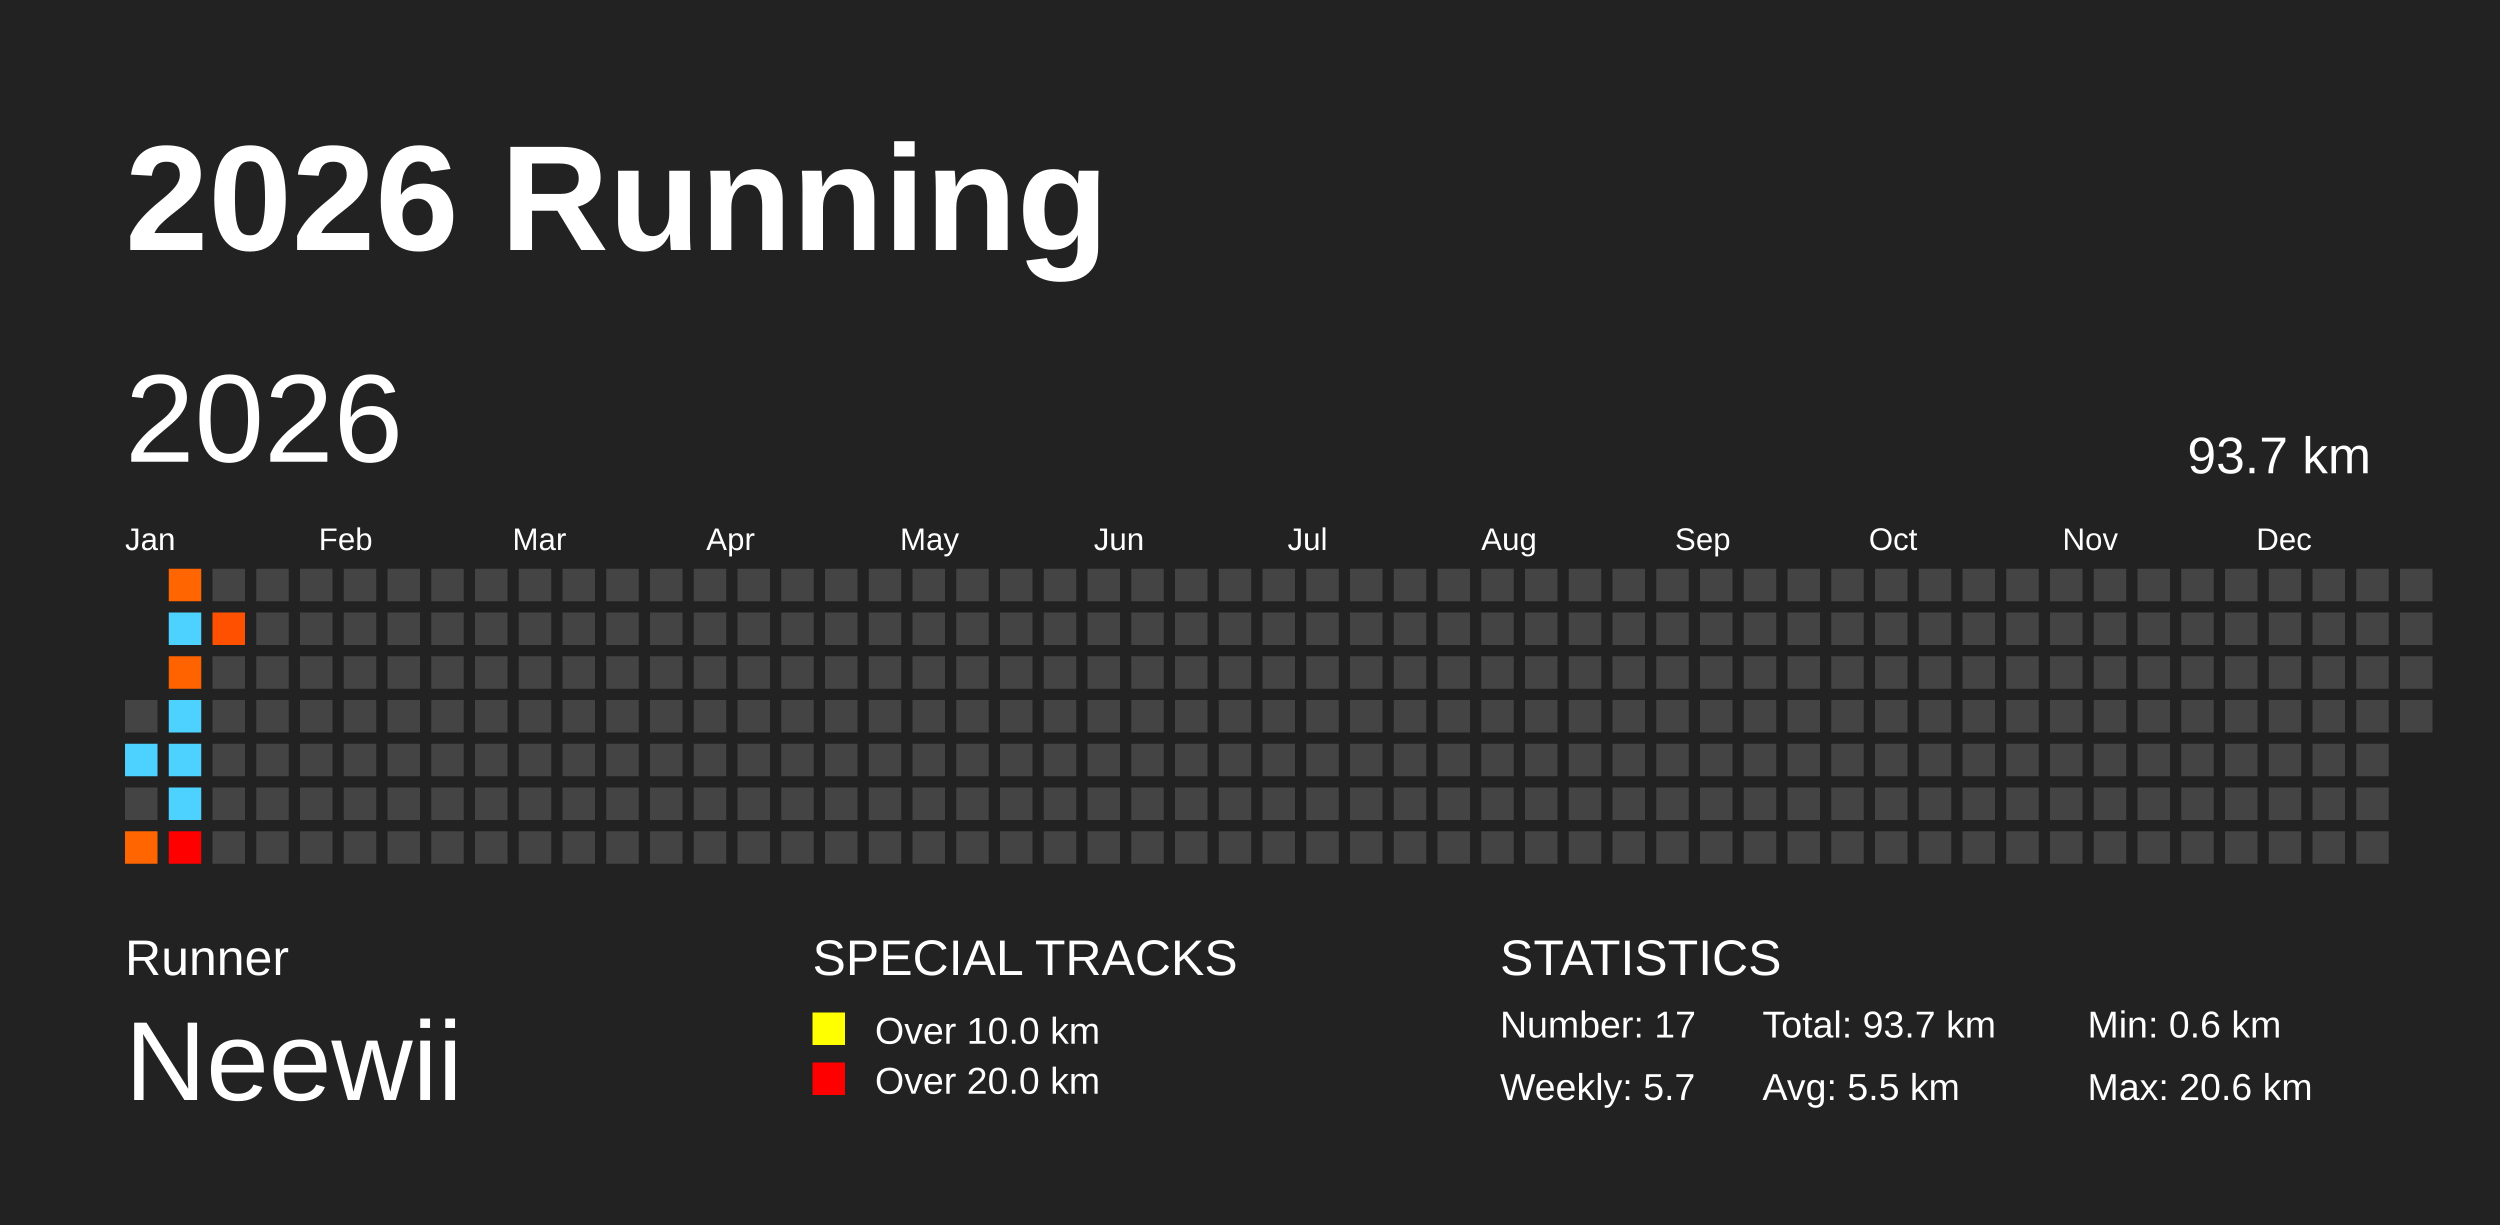
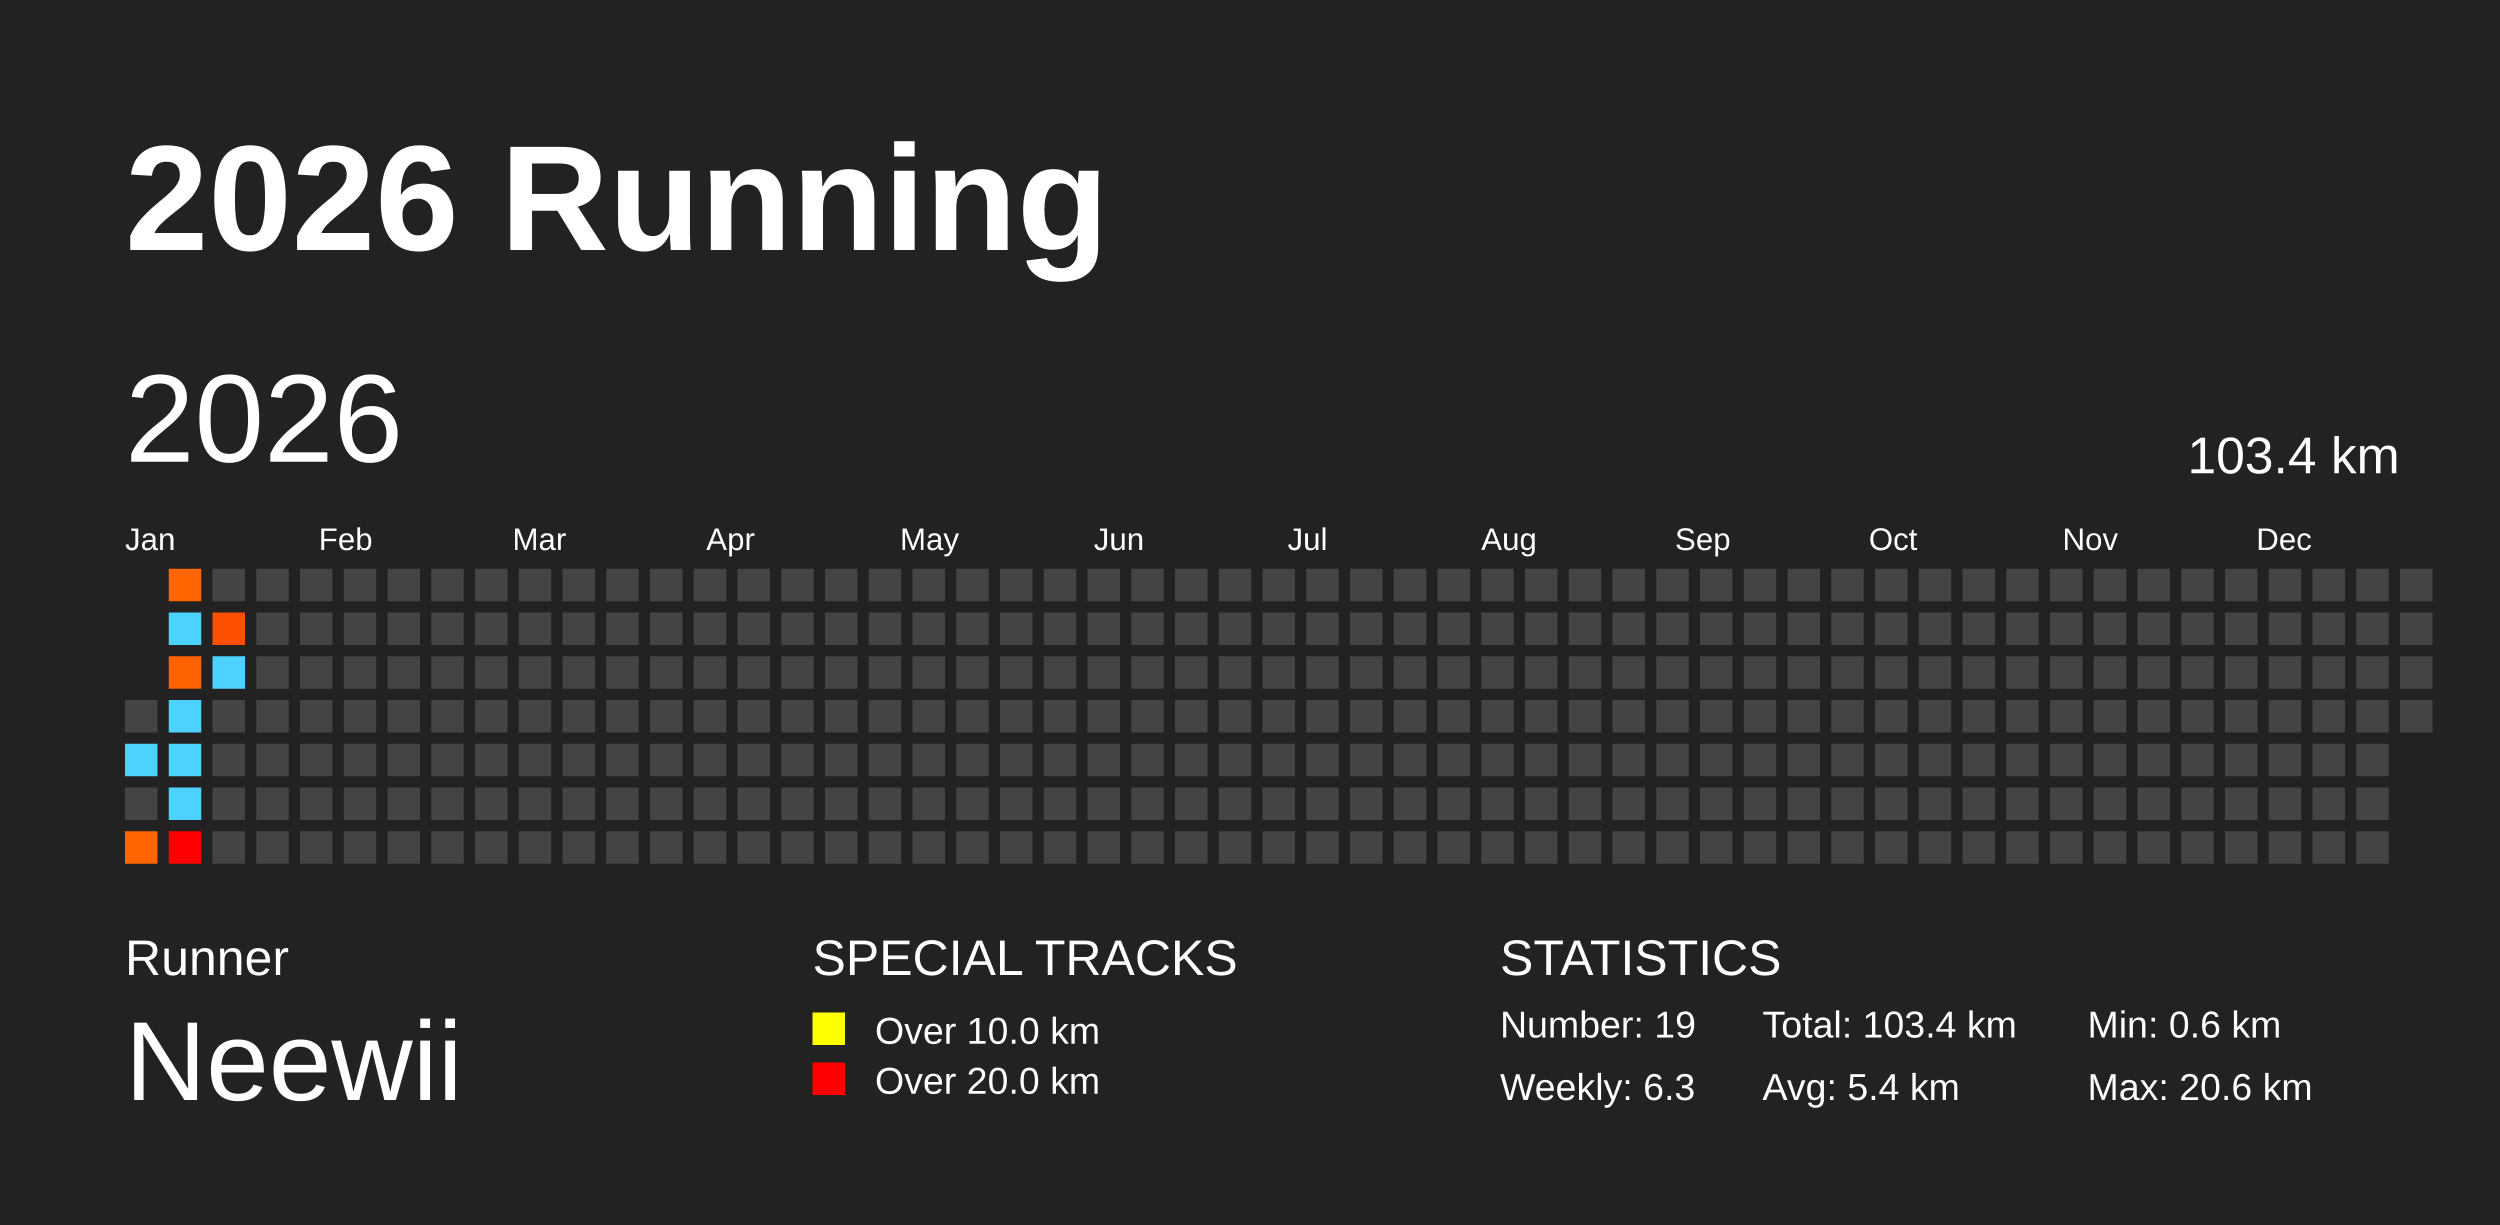
<svg xmlns="http://www.w3.org/2000/svg" baseProfile="full" height="98mm" version="1.1" viewBox="0,0,200,98" width="200mm">
  <defs />
  <rect fill="#222222" height="98" width="200" x="0" y="0" />
  <text fill="#FFFFFF" style="font-size:12px; font-family:Arial; font-weight:bold;" x="10" y="20">2026 Running</text>
  <text fill="#FFFFFF" style="font-size:4px; font-family:Arial" x="10" y="78">Runner</text>
  <text fill="#FFFFFF" style="font-size:9px; font-family:Arial" x="10" y="88">Neewii</text>
  <text fill="#FFFFFF" style="font-size:4px; font-family:Arial" x="65" y="78">SPECIAL TRACKS</text>
  <rect fill="yellow" height="2.6" width="2.6" x="65" y="81" />
  <text fill="#FFFFFF" style="font-size:3px; font-family:Arial" x="70" y="83.5">Over 10.0 km</text>
  <rect fill="red" height="2.6" width="2.6" x="65" y="85" />
  <text fill="#FFFFFF" style="font-size:3px; font-family:Arial" x="70" y="87.5">Over 20.0 km</text>
  <text fill="#FFFFFF" style="font-size:4px; font-family:Arial" x="120" y="78">STATISTICS</text>
-   <text fill="#FFFFFF" style="font-size:3px; font-family:Arial" x="120" y="83">Number: 17</text>
-   <text fill="#FFFFFF" style="font-size:3px; font-family:Arial" x="120" y="88">Weekly: 5.7</text>
-   <text fill="#FFFFFF" style="font-size:3px; font-family:Arial" x="141" y="83">Total: 93.7 km</text>
-   <text fill="#FFFFFF" style="font-size:3px; font-family:Arial" x="141" y="88">Avg: 5.5 km</text>
+   <text fill="#FFFFFF" style="font-size:3px; font-family:Arial" x="120" y="83">Number: 19</text>
+   <text fill="#FFFFFF" style="font-size:3px; font-family:Arial" x="120" y="88">Weekly: 6.3</text>
+   <text fill="#FFFFFF" style="font-size:3px; font-family:Arial" x="141" y="83">Total: 103.4 km</text>
+   <text fill="#FFFFFF" style="font-size:3px; font-family:Arial" x="141" y="88">Avg: 5.4 km</text>
  <text fill="#FFFFFF" style="font-size:3px; font-family:Arial" x="167" y="83">Min: 0.6 km</text>
  <text fill="#FFFFFF" style="font-size:3px; font-family:Arial" x="167" y="88">Max: 20.6 km</text>
  <text dominant-baseline="hanging" fill="#FFFFFF" style="font-size:10.0px; font-family:Arial;" x="10" y="30">2026</text>
-   <text dominant-baseline="hanging" fill="#FFFFFF" style="font-size:4.125px; font-family:Arial;" x="175" y="35">93.7 km</text>
+   <text dominant-baseline="hanging" fill="#FFFFFF" style="font-size:4.125px; font-family:Arial;" x="175" y="35">103.4 km</text>
  <text fill="#FFFFFF" style="font-size:2.5px; font-family:Arial" x="10.0" y="44">Jan</text>
  <text fill="#FFFFFF" style="font-size:2.5px; font-family:Arial" x="25.5" y="44">Feb</text>
  <text fill="#FFFFFF" style="font-size:2.5px; font-family:Arial" x="41.0" y="44">Mar</text>
  <text fill="#FFFFFF" style="font-size:2.5px; font-family:Arial" x="56.5" y="44">Apr</text>
  <text fill="#FFFFFF" style="font-size:2.5px; font-family:Arial" x="72.0" y="44">May</text>
  <text fill="#FFFFFF" style="font-size:2.5px; font-family:Arial" x="87.5" y="44">Jun</text>
  <text fill="#FFFFFF" style="font-size:2.5px; font-family:Arial" x="103.0" y="44">Jul</text>
  <text fill="#FFFFFF" style="font-size:2.5px; font-family:Arial" x="118.5" y="44">Aug</text>
  <text fill="#FFFFFF" style="font-size:2.5px; font-family:Arial" x="134.0" y="44">Sep</text>
  <text fill="#FFFFFF" style="font-size:2.5px; font-family:Arial" x="149.5" y="44">Oct</text>
  <text fill="#FFFFFF" style="font-size:2.5px; font-family:Arial" x="165.0" y="44">Nov</text>
  <text fill="#FFFFFF" style="font-size:2.5px; font-family:Arial" x="180.5" y="44">Dec</text>
  <rect fill="#444444" height="2.6" width="2.6" x="10.0" y="56.0" />
  <rect fill="#4dd2ff" height="2.6" width="2.6" x="10.0" y="59.5" />
  <rect fill="#444444" height="2.6" width="2.6" x="10.0" y="63.0" />
  <rect fill="#ff6500" height="2.6" width="2.6" x="10.0" y="66.5" />
  <rect fill="#ff6500" height="2.6" width="2.6" x="13.5" y="45.5" />
  <rect fill="#4dd2ff" height="2.6" width="2.6" x="13.5" y="49.0" />
  <rect fill="#ff6300" height="2.6" width="2.6" x="13.5" y="52.5" />
  <rect fill="#4dd2ff" height="2.6" width="2.6" x="13.5" y="56.0" />
  <rect fill="#4dd2ff" height="2.6" width="2.6" x="13.5" y="59.5" />
  <rect fill="#4dd2ff" height="2.6" width="2.6" x="13.5" y="63.0" />
  <rect fill="red" height="2.6" width="2.6" x="13.5" y="66.5" />
  <rect fill="#444444" height="2.6" width="2.6" x="17.0" y="45.5" />
  <rect fill="#ff5000" height="2.6" width="2.6" x="17.0" y="49.0" />
-   <rect fill="#444444" height="2.6" width="2.6" x="17.0" y="52.5" />
+   <rect fill="#4dd2ff" height="2.6" width="2.6" x="17.0" y="52.5" />
  <rect fill="#444444" height="2.6" width="2.6" x="17.0" y="56.0" />
  <rect fill="#444444" height="2.6" width="2.6" x="17.0" y="59.5" />
  <rect fill="#444444" height="2.6" width="2.6" x="17.0" y="63.0" />
  <rect fill="#444444" height="2.6" width="2.6" x="17.0" y="66.5" />
  <rect fill="#444444" height="2.6" width="2.6" x="20.5" y="45.5" />
  <rect fill="#444444" height="2.6" width="2.6" x="20.5" y="49.0" />
  <rect fill="#444444" height="2.6" width="2.6" x="20.5" y="52.5" />
  <rect fill="#444444" height="2.6" width="2.6" x="20.5" y="56.0" />
  <rect fill="#444444" height="2.6" width="2.6" x="20.5" y="59.5" />
  <rect fill="#444444" height="2.6" width="2.6" x="20.5" y="63.0" />
  <rect fill="#444444" height="2.6" width="2.6" x="20.5" y="66.5" />
  <rect fill="#444444" height="2.6" width="2.6" x="24.0" y="45.5" />
  <rect fill="#444444" height="2.6" width="2.6" x="24.0" y="49.0" />
  <rect fill="#444444" height="2.6" width="2.6" x="24.0" y="52.5" />
  <rect fill="#444444" height="2.6" width="2.6" x="24.0" y="56.0" />
  <rect fill="#444444" height="2.6" width="2.6" x="24.0" y="59.5" />
  <rect fill="#444444" height="2.6" width="2.6" x="24.0" y="63.0" />
  <rect fill="#444444" height="2.6" width="2.6" x="24.0" y="66.5" />
  <rect fill="#444444" height="2.6" width="2.6" x="27.5" y="45.5" />
  <rect fill="#444444" height="2.6" width="2.6" x="27.5" y="49.0" />
  <rect fill="#444444" height="2.6" width="2.6" x="27.5" y="52.5" />
  <rect fill="#444444" height="2.6" width="2.6" x="27.5" y="56.0" />
  <rect fill="#444444" height="2.6" width="2.6" x="27.5" y="59.5" />
  <rect fill="#444444" height="2.6" width="2.6" x="27.5" y="63.0" />
  <rect fill="#444444" height="2.6" width="2.6" x="27.5" y="66.5" />
  <rect fill="#444444" height="2.6" width="2.6" x="31.0" y="45.5" />
  <rect fill="#444444" height="2.6" width="2.6" x="31.0" y="49.0" />
  <rect fill="#444444" height="2.6" width="2.6" x="31.0" y="52.5" />
  <rect fill="#444444" height="2.6" width="2.6" x="31.0" y="56.0" />
  <rect fill="#444444" height="2.6" width="2.6" x="31.0" y="59.5" />
  <rect fill="#444444" height="2.6" width="2.6" x="31.0" y="63.0" />
  <rect fill="#444444" height="2.6" width="2.6" x="31.0" y="66.5" />
  <rect fill="#444444" height="2.6" width="2.6" x="34.5" y="45.5" />
  <rect fill="#444444" height="2.6" width="2.6" x="34.5" y="49.0" />
  <rect fill="#444444" height="2.6" width="2.6" x="34.5" y="52.5" />
  <rect fill="#444444" height="2.6" width="2.6" x="34.5" y="56.0" />
  <rect fill="#444444" height="2.6" width="2.6" x="34.5" y="59.5" />
  <rect fill="#444444" height="2.6" width="2.6" x="34.5" y="63.0" />
  <rect fill="#444444" height="2.6" width="2.6" x="34.5" y="66.5" />
  <rect fill="#444444" height="2.6" width="2.6" x="38.0" y="45.5" />
  <rect fill="#444444" height="2.6" width="2.6" x="38.0" y="49.0" />
  <rect fill="#444444" height="2.6" width="2.6" x="38.0" y="52.5" />
  <rect fill="#444444" height="2.6" width="2.6" x="38.0" y="56.0" />
  <rect fill="#444444" height="2.6" width="2.6" x="38.0" y="59.5" />
  <rect fill="#444444" height="2.6" width="2.6" x="38.0" y="63.0" />
  <rect fill="#444444" height="2.6" width="2.6" x="38.0" y="66.5" />
  <rect fill="#444444" height="2.6" width="2.6" x="41.5" y="45.5" />
  <rect fill="#444444" height="2.6" width="2.6" x="41.5" y="49.0" />
  <rect fill="#444444" height="2.6" width="2.6" x="41.5" y="52.5" />
  <rect fill="#444444" height="2.6" width="2.6" x="41.5" y="56.0" />
  <rect fill="#444444" height="2.6" width="2.6" x="41.5" y="59.5" />
  <rect fill="#444444" height="2.6" width="2.6" x="41.5" y="63.0" />
  <rect fill="#444444" height="2.6" width="2.6" x="41.5" y="66.5" />
  <rect fill="#444444" height="2.6" width="2.6" x="45.0" y="45.5" />
  <rect fill="#444444" height="2.6" width="2.6" x="45.0" y="49.0" />
  <rect fill="#444444" height="2.6" width="2.6" x="45.0" y="52.5" />
  <rect fill="#444444" height="2.6" width="2.6" x="45.0" y="56.0" />
  <rect fill="#444444" height="2.6" width="2.6" x="45.0" y="59.5" />
  <rect fill="#444444" height="2.6" width="2.6" x="45.0" y="63.0" />
  <rect fill="#444444" height="2.6" width="2.6" x="45.0" y="66.5" />
  <rect fill="#444444" height="2.6" width="2.6" x="48.5" y="45.5" />
  <rect fill="#444444" height="2.6" width="2.6" x="48.5" y="49.0" />
  <rect fill="#444444" height="2.6" width="2.6" x="48.5" y="52.5" />
  <rect fill="#444444" height="2.6" width="2.6" x="48.5" y="56.0" />
  <rect fill="#444444" height="2.6" width="2.6" x="48.5" y="59.5" />
  <rect fill="#444444" height="2.6" width="2.6" x="48.5" y="63.0" />
  <rect fill="#444444" height="2.6" width="2.6" x="48.5" y="66.5" />
  <rect fill="#444444" height="2.6" width="2.6" x="52.0" y="45.5" />
  <rect fill="#444444" height="2.6" width="2.6" x="52.0" y="49.0" />
  <rect fill="#444444" height="2.6" width="2.6" x="52.0" y="52.5" />
  <rect fill="#444444" height="2.6" width="2.6" x="52.0" y="56.0" />
  <rect fill="#444444" height="2.6" width="2.6" x="52.0" y="59.5" />
  <rect fill="#444444" height="2.6" width="2.6" x="52.0" y="63.0" />
  <rect fill="#444444" height="2.6" width="2.6" x="52.0" y="66.5" />
  <rect fill="#444444" height="2.6" width="2.6" x="55.5" y="45.5" />
  <rect fill="#444444" height="2.6" width="2.6" x="55.5" y="49.0" />
  <rect fill="#444444" height="2.6" width="2.6" x="55.5" y="52.5" />
  <rect fill="#444444" height="2.6" width="2.6" x="55.5" y="56.0" />
  <rect fill="#444444" height="2.6" width="2.6" x="55.5" y="59.5" />
  <rect fill="#444444" height="2.6" width="2.6" x="55.5" y="63.0" />
  <rect fill="#444444" height="2.6" width="2.6" x="55.5" y="66.5" />
  <rect fill="#444444" height="2.6" width="2.6" x="59.0" y="45.5" />
  <rect fill="#444444" height="2.6" width="2.6" x="59.0" y="49.0" />
  <rect fill="#444444" height="2.6" width="2.6" x="59.0" y="52.5" />
  <rect fill="#444444" height="2.6" width="2.6" x="59.0" y="56.0" />
  <rect fill="#444444" height="2.6" width="2.6" x="59.0" y="59.5" />
  <rect fill="#444444" height="2.6" width="2.6" x="59.0" y="63.0" />
  <rect fill="#444444" height="2.6" width="2.6" x="59.0" y="66.5" />
  <rect fill="#444444" height="2.6" width="2.6" x="62.5" y="45.5" />
  <rect fill="#444444" height="2.6" width="2.6" x="62.5" y="49.0" />
  <rect fill="#444444" height="2.6" width="2.6" x="62.5" y="52.5" />
  <rect fill="#444444" height="2.6" width="2.6" x="62.5" y="56.0" />
  <rect fill="#444444" height="2.6" width="2.6" x="62.5" y="59.5" />
  <rect fill="#444444" height="2.6" width="2.6" x="62.5" y="63.0" />
  <rect fill="#444444" height="2.6" width="2.6" x="62.5" y="66.5" />
  <rect fill="#444444" height="2.6" width="2.6" x="66.0" y="45.5" />
  <rect fill="#444444" height="2.6" width="2.6" x="66.0" y="49.0" />
  <rect fill="#444444" height="2.6" width="2.6" x="66.0" y="52.5" />
  <rect fill="#444444" height="2.6" width="2.6" x="66.0" y="56.0" />
  <rect fill="#444444" height="2.6" width="2.6" x="66.0" y="59.5" />
  <rect fill="#444444" height="2.6" width="2.6" x="66.0" y="63.0" />
  <rect fill="#444444" height="2.6" width="2.6" x="66.0" y="66.5" />
  <rect fill="#444444" height="2.6" width="2.6" x="69.5" y="45.5" />
  <rect fill="#444444" height="2.6" width="2.6" x="69.5" y="49.0" />
  <rect fill="#444444" height="2.6" width="2.6" x="69.5" y="52.5" />
  <rect fill="#444444" height="2.6" width="2.6" x="69.5" y="56.0" />
  <rect fill="#444444" height="2.6" width="2.6" x="69.5" y="59.5" />
  <rect fill="#444444" height="2.6" width="2.6" x="69.5" y="63.0" />
  <rect fill="#444444" height="2.6" width="2.6" x="69.5" y="66.5" />
  <rect fill="#444444" height="2.6" width="2.6" x="73.0" y="45.5" />
  <rect fill="#444444" height="2.6" width="2.6" x="73.0" y="49.0" />
  <rect fill="#444444" height="2.6" width="2.6" x="73.0" y="52.5" />
  <rect fill="#444444" height="2.6" width="2.6" x="73.0" y="56.0" />
  <rect fill="#444444" height="2.6" width="2.6" x="73.0" y="59.5" />
  <rect fill="#444444" height="2.6" width="2.6" x="73.0" y="63.0" />
  <rect fill="#444444" height="2.6" width="2.6" x="73.0" y="66.5" />
  <rect fill="#444444" height="2.6" width="2.6" x="76.5" y="45.5" />
  <rect fill="#444444" height="2.6" width="2.6" x="76.5" y="49.0" />
  <rect fill="#444444" height="2.6" width="2.6" x="76.5" y="52.5" />
  <rect fill="#444444" height="2.6" width="2.6" x="76.5" y="56.0" />
  <rect fill="#444444" height="2.6" width="2.6" x="76.5" y="59.5" />
  <rect fill="#444444" height="2.6" width="2.6" x="76.5" y="63.0" />
  <rect fill="#444444" height="2.6" width="2.6" x="76.5" y="66.5" />
  <rect fill="#444444" height="2.6" width="2.6" x="80.0" y="45.5" />
  <rect fill="#444444" height="2.6" width="2.6" x="80.0" y="49.0" />
  <rect fill="#444444" height="2.6" width="2.6" x="80.0" y="52.5" />
  <rect fill="#444444" height="2.6" width="2.6" x="80.0" y="56.0" />
  <rect fill="#444444" height="2.6" width="2.6" x="80.0" y="59.5" />
  <rect fill="#444444" height="2.6" width="2.6" x="80.0" y="63.0" />
  <rect fill="#444444" height="2.6" width="2.6" x="80.0" y="66.5" />
  <rect fill="#444444" height="2.6" width="2.6" x="83.5" y="45.5" />
  <rect fill="#444444" height="2.6" width="2.6" x="83.5" y="49.0" />
  <rect fill="#444444" height="2.6" width="2.6" x="83.5" y="52.5" />
  <rect fill="#444444" height="2.6" width="2.6" x="83.5" y="56.0" />
  <rect fill="#444444" height="2.6" width="2.6" x="83.5" y="59.5" />
  <rect fill="#444444" height="2.6" width="2.6" x="83.5" y="63.0" />
  <rect fill="#444444" height="2.6" width="2.6" x="83.5" y="66.5" />
  <rect fill="#444444" height="2.6" width="2.6" x="87.0" y="45.5" />
  <rect fill="#444444" height="2.6" width="2.6" x="87.0" y="49.0" />
  <rect fill="#444444" height="2.6" width="2.6" x="87.0" y="52.5" />
  <rect fill="#444444" height="2.6" width="2.6" x="87.0" y="56.0" />
  <rect fill="#444444" height="2.6" width="2.6" x="87.0" y="59.5" />
  <rect fill="#444444" height="2.6" width="2.6" x="87.0" y="63.0" />
  <rect fill="#444444" height="2.6" width="2.6" x="87.0" y="66.5" />
  <rect fill="#444444" height="2.6" width="2.6" x="90.5" y="45.5" />
  <rect fill="#444444" height="2.6" width="2.6" x="90.5" y="49.0" />
  <rect fill="#444444" height="2.6" width="2.6" x="90.5" y="52.5" />
  <rect fill="#444444" height="2.6" width="2.6" x="90.5" y="56.0" />
  <rect fill="#444444" height="2.6" width="2.6" x="90.5" y="59.5" />
  <rect fill="#444444" height="2.6" width="2.6" x="90.5" y="63.0" />
  <rect fill="#444444" height="2.6" width="2.6" x="90.5" y="66.5" />
  <rect fill="#444444" height="2.6" width="2.6" x="94.0" y="45.5" />
  <rect fill="#444444" height="2.6" width="2.6" x="94.0" y="49.0" />
  <rect fill="#444444" height="2.6" width="2.6" x="94.0" y="52.5" />
  <rect fill="#444444" height="2.6" width="2.6" x="94.0" y="56.0" />
  <rect fill="#444444" height="2.6" width="2.6" x="94.0" y="59.5" />
  <rect fill="#444444" height="2.6" width="2.6" x="94.0" y="63.0" />
  <rect fill="#444444" height="2.6" width="2.6" x="94.0" y="66.5" />
  <rect fill="#444444" height="2.6" width="2.6" x="97.5" y="45.5" />
  <rect fill="#444444" height="2.6" width="2.6" x="97.5" y="49.0" />
  <rect fill="#444444" height="2.6" width="2.6" x="97.5" y="52.5" />
  <rect fill="#444444" height="2.6" width="2.6" x="97.5" y="56.0" />
  <rect fill="#444444" height="2.6" width="2.6" x="97.5" y="59.5" />
  <rect fill="#444444" height="2.6" width="2.6" x="97.5" y="63.0" />
  <rect fill="#444444" height="2.6" width="2.6" x="97.5" y="66.5" />
  <rect fill="#444444" height="2.6" width="2.6" x="101.0" y="45.5" />
  <rect fill="#444444" height="2.6" width="2.6" x="101.0" y="49.0" />
  <rect fill="#444444" height="2.6" width="2.6" x="101.0" y="52.5" />
  <rect fill="#444444" height="2.6" width="2.6" x="101.0" y="56.0" />
  <rect fill="#444444" height="2.6" width="2.6" x="101.0" y="59.5" />
  <rect fill="#444444" height="2.6" width="2.6" x="101.0" y="63.0" />
  <rect fill="#444444" height="2.6" width="2.6" x="101.0" y="66.5" />
  <rect fill="#444444" height="2.6" width="2.6" x="104.5" y="45.5" />
  <rect fill="#444444" height="2.6" width="2.6" x="104.5" y="49.0" />
  <rect fill="#444444" height="2.6" width="2.6" x="104.5" y="52.5" />
  <rect fill="#444444" height="2.6" width="2.6" x="104.5" y="56.0" />
  <rect fill="#444444" height="2.6" width="2.6" x="104.5" y="59.5" />
  <rect fill="#444444" height="2.6" width="2.6" x="104.5" y="63.0" />
  <rect fill="#444444" height="2.6" width="2.6" x="104.5" y="66.5" />
  <rect fill="#444444" height="2.6" width="2.6" x="108.0" y="45.5" />
  <rect fill="#444444" height="2.6" width="2.6" x="108.0" y="49.0" />
  <rect fill="#444444" height="2.6" width="2.6" x="108.0" y="52.5" />
  <rect fill="#444444" height="2.6" width="2.6" x="108.0" y="56.0" />
  <rect fill="#444444" height="2.6" width="2.6" x="108.0" y="59.5" />
  <rect fill="#444444" height="2.6" width="2.6" x="108.0" y="63.0" />
  <rect fill="#444444" height="2.6" width="2.6" x="108.0" y="66.5" />
  <rect fill="#444444" height="2.6" width="2.6" x="111.5" y="45.5" />
  <rect fill="#444444" height="2.6" width="2.6" x="111.5" y="49.0" />
  <rect fill="#444444" height="2.6" width="2.6" x="111.5" y="52.5" />
  <rect fill="#444444" height="2.6" width="2.6" x="111.5" y="56.0" />
  <rect fill="#444444" height="2.6" width="2.6" x="111.5" y="59.5" />
  <rect fill="#444444" height="2.6" width="2.6" x="111.5" y="63.0" />
  <rect fill="#444444" height="2.6" width="2.6" x="111.5" y="66.5" />
  <rect fill="#444444" height="2.6" width="2.6" x="115.0" y="45.5" />
  <rect fill="#444444" height="2.6" width="2.6" x="115.0" y="49.0" />
  <rect fill="#444444" height="2.6" width="2.6" x="115.0" y="52.5" />
  <rect fill="#444444" height="2.6" width="2.6" x="115.0" y="56.0" />
  <rect fill="#444444" height="2.6" width="2.6" x="115.0" y="59.5" />
  <rect fill="#444444" height="2.6" width="2.6" x="115.0" y="63.0" />
  <rect fill="#444444" height="2.6" width="2.6" x="115.0" y="66.5" />
  <rect fill="#444444" height="2.6" width="2.6" x="118.5" y="45.5" />
  <rect fill="#444444" height="2.6" width="2.6" x="118.5" y="49.0" />
  <rect fill="#444444" height="2.6" width="2.6" x="118.5" y="52.5" />
  <rect fill="#444444" height="2.6" width="2.6" x="118.5" y="56.0" />
  <rect fill="#444444" height="2.6" width="2.6" x="118.5" y="59.5" />
  <rect fill="#444444" height="2.6" width="2.6" x="118.5" y="63.0" />
  <rect fill="#444444" height="2.6" width="2.6" x="118.5" y="66.5" />
  <rect fill="#444444" height="2.6" width="2.6" x="122.0" y="45.5" />
  <rect fill="#444444" height="2.6" width="2.6" x="122.0" y="49.0" />
  <rect fill="#444444" height="2.6" width="2.6" x="122.0" y="52.5" />
  <rect fill="#444444" height="2.6" width="2.6" x="122.0" y="56.0" />
  <rect fill="#444444" height="2.6" width="2.6" x="122.0" y="59.5" />
  <rect fill="#444444" height="2.6" width="2.6" x="122.0" y="63.0" />
  <rect fill="#444444" height="2.6" width="2.6" x="122.0" y="66.5" />
  <rect fill="#444444" height="2.6" width="2.6" x="125.5" y="45.5" />
  <rect fill="#444444" height="2.6" width="2.6" x="125.5" y="49.0" />
  <rect fill="#444444" height="2.6" width="2.6" x="125.5" y="52.5" />
  <rect fill="#444444" height="2.6" width="2.6" x="125.5" y="56.0" />
  <rect fill="#444444" height="2.6" width="2.6" x="125.5" y="59.5" />
  <rect fill="#444444" height="2.6" width="2.6" x="125.5" y="63.0" />
  <rect fill="#444444" height="2.6" width="2.6" x="125.5" y="66.5" />
  <rect fill="#444444" height="2.6" width="2.6" x="129.0" y="45.5" />
  <rect fill="#444444" height="2.6" width="2.6" x="129.0" y="49.0" />
  <rect fill="#444444" height="2.6" width="2.6" x="129.0" y="52.5" />
  <rect fill="#444444" height="2.6" width="2.6" x="129.0" y="56.0" />
  <rect fill="#444444" height="2.6" width="2.6" x="129.0" y="59.5" />
  <rect fill="#444444" height="2.6" width="2.6" x="129.0" y="63.0" />
  <rect fill="#444444" height="2.6" width="2.6" x="129.0" y="66.5" />
  <rect fill="#444444" height="2.6" width="2.6" x="132.5" y="45.5" />
  <rect fill="#444444" height="2.6" width="2.6" x="132.5" y="49.0" />
  <rect fill="#444444" height="2.6" width="2.6" x="132.5" y="52.5" />
  <rect fill="#444444" height="2.6" width="2.6" x="132.5" y="56.0" />
  <rect fill="#444444" height="2.6" width="2.6" x="132.5" y="59.5" />
  <rect fill="#444444" height="2.6" width="2.6" x="132.5" y="63.0" />
  <rect fill="#444444" height="2.6" width="2.6" x="132.5" y="66.5" />
  <rect fill="#444444" height="2.6" width="2.6" x="136.0" y="45.5" />
  <rect fill="#444444" height="2.6" width="2.6" x="136.0" y="49.0" />
  <rect fill="#444444" height="2.6" width="2.6" x="136.0" y="52.5" />
  <rect fill="#444444" height="2.6" width="2.6" x="136.0" y="56.0" />
  <rect fill="#444444" height="2.6" width="2.6" x="136.0" y="59.5" />
  <rect fill="#444444" height="2.6" width="2.6" x="136.0" y="63.0" />
  <rect fill="#444444" height="2.6" width="2.6" x="136.0" y="66.5" />
  <rect fill="#444444" height="2.6" width="2.6" x="139.5" y="45.5" />
  <rect fill="#444444" height="2.6" width="2.6" x="139.5" y="49.0" />
  <rect fill="#444444" height="2.6" width="2.6" x="139.5" y="52.5" />
  <rect fill="#444444" height="2.6" width="2.6" x="139.5" y="56.0" />
  <rect fill="#444444" height="2.6" width="2.6" x="139.5" y="59.5" />
  <rect fill="#444444" height="2.6" width="2.6" x="139.5" y="63.0" />
  <rect fill="#444444" height="2.6" width="2.6" x="139.5" y="66.5" />
  <rect fill="#444444" height="2.6" width="2.6" x="143.0" y="45.5" />
  <rect fill="#444444" height="2.6" width="2.6" x="143.0" y="49.0" />
  <rect fill="#444444" height="2.6" width="2.6" x="143.0" y="52.5" />
  <rect fill="#444444" height="2.6" width="2.6" x="143.0" y="56.0" />
  <rect fill="#444444" height="2.6" width="2.6" x="143.0" y="59.5" />
  <rect fill="#444444" height="2.6" width="2.6" x="143.0" y="63.0" />
  <rect fill="#444444" height="2.6" width="2.6" x="143.0" y="66.5" />
  <rect fill="#444444" height="2.6" width="2.6" x="146.5" y="45.5" />
  <rect fill="#444444" height="2.6" width="2.6" x="146.5" y="49.0" />
  <rect fill="#444444" height="2.6" width="2.6" x="146.5" y="52.5" />
  <rect fill="#444444" height="2.6" width="2.6" x="146.5" y="56.0" />
  <rect fill="#444444" height="2.6" width="2.6" x="146.5" y="59.5" />
  <rect fill="#444444" height="2.6" width="2.6" x="146.5" y="63.0" />
  <rect fill="#444444" height="2.6" width="2.6" x="146.5" y="66.5" />
  <rect fill="#444444" height="2.6" width="2.6" x="150.0" y="45.5" />
  <rect fill="#444444" height="2.6" width="2.6" x="150.0" y="49.0" />
  <rect fill="#444444" height="2.6" width="2.6" x="150.0" y="52.5" />
  <rect fill="#444444" height="2.6" width="2.6" x="150.0" y="56.0" />
  <rect fill="#444444" height="2.6" width="2.6" x="150.0" y="59.5" />
  <rect fill="#444444" height="2.6" width="2.6" x="150.0" y="63.0" />
  <rect fill="#444444" height="2.6" width="2.6" x="150.0" y="66.5" />
  <rect fill="#444444" height="2.6" width="2.6" x="153.5" y="45.5" />
  <rect fill="#444444" height="2.6" width="2.6" x="153.5" y="49.0" />
  <rect fill="#444444" height="2.6" width="2.6" x="153.5" y="52.5" />
  <rect fill="#444444" height="2.6" width="2.6" x="153.5" y="56.0" />
  <rect fill="#444444" height="2.6" width="2.6" x="153.5" y="59.5" />
  <rect fill="#444444" height="2.6" width="2.6" x="153.5" y="63.0" />
  <rect fill="#444444" height="2.6" width="2.6" x="153.5" y="66.5" />
  <rect fill="#444444" height="2.6" width="2.6" x="157.0" y="45.5" />
  <rect fill="#444444" height="2.6" width="2.6" x="157.0" y="49.0" />
  <rect fill="#444444" height="2.6" width="2.6" x="157.0" y="52.5" />
  <rect fill="#444444" height="2.6" width="2.6" x="157.0" y="56.0" />
  <rect fill="#444444" height="2.6" width="2.6" x="157.0" y="59.5" />
  <rect fill="#444444" height="2.6" width="2.6" x="157.0" y="63.0" />
  <rect fill="#444444" height="2.6" width="2.6" x="157.0" y="66.5" />
  <rect fill="#444444" height="2.6" width="2.6" x="160.5" y="45.5" />
  <rect fill="#444444" height="2.6" width="2.6" x="160.5" y="49.0" />
  <rect fill="#444444" height="2.6" width="2.6" x="160.5" y="52.5" />
  <rect fill="#444444" height="2.6" width="2.6" x="160.5" y="56.0" />
  <rect fill="#444444" height="2.6" width="2.6" x="160.5" y="59.5" />
  <rect fill="#444444" height="2.6" width="2.6" x="160.5" y="63.0" />
  <rect fill="#444444" height="2.6" width="2.6" x="160.5" y="66.5" />
  <rect fill="#444444" height="2.6" width="2.6" x="164.0" y="45.5" />
  <rect fill="#444444" height="2.6" width="2.6" x="164.0" y="49.0" />
  <rect fill="#444444" height="2.6" width="2.6" x="164.0" y="52.5" />
  <rect fill="#444444" height="2.6" width="2.6" x="164.0" y="56.0" />
  <rect fill="#444444" height="2.6" width="2.6" x="164.0" y="59.5" />
  <rect fill="#444444" height="2.6" width="2.6" x="164.0" y="63.0" />
  <rect fill="#444444" height="2.6" width="2.6" x="164.0" y="66.5" />
  <rect fill="#444444" height="2.6" width="2.6" x="167.5" y="45.5" />
  <rect fill="#444444" height="2.6" width="2.6" x="167.5" y="49.0" />
  <rect fill="#444444" height="2.6" width="2.6" x="167.5" y="52.5" />
  <rect fill="#444444" height="2.6" width="2.6" x="167.5" y="56.0" />
  <rect fill="#444444" height="2.6" width="2.6" x="167.5" y="59.5" />
  <rect fill="#444444" height="2.6" width="2.6" x="167.5" y="63.0" />
  <rect fill="#444444" height="2.6" width="2.6" x="167.5" y="66.5" />
  <rect fill="#444444" height="2.6" width="2.6" x="171.0" y="45.5" />
  <rect fill="#444444" height="2.6" width="2.6" x="171.0" y="49.0" />
  <rect fill="#444444" height="2.6" width="2.6" x="171.0" y="52.5" />
  <rect fill="#444444" height="2.6" width="2.6" x="171.0" y="56.0" />
  <rect fill="#444444" height="2.6" width="2.6" x="171.0" y="59.5" />
  <rect fill="#444444" height="2.6" width="2.6" x="171.0" y="63.0" />
  <rect fill="#444444" height="2.6" width="2.6" x="171.0" y="66.5" />
  <rect fill="#444444" height="2.6" width="2.6" x="174.5" y="45.5" />
  <rect fill="#444444" height="2.6" width="2.6" x="174.5" y="49.0" />
  <rect fill="#444444" height="2.6" width="2.6" x="174.5" y="52.5" />
  <rect fill="#444444" height="2.6" width="2.6" x="174.5" y="56.0" />
  <rect fill="#444444" height="2.6" width="2.6" x="174.5" y="59.5" />
  <rect fill="#444444" height="2.6" width="2.6" x="174.5" y="63.0" />
  <rect fill="#444444" height="2.6" width="2.6" x="174.5" y="66.5" />
  <rect fill="#444444" height="2.6" width="2.6" x="178.0" y="45.5" />
  <rect fill="#444444" height="2.6" width="2.6" x="178.0" y="49.0" />
  <rect fill="#444444" height="2.6" width="2.6" x="178.0" y="52.5" />
  <rect fill="#444444" height="2.6" width="2.6" x="178.0" y="56.0" />
  <rect fill="#444444" height="2.6" width="2.6" x="178.0" y="59.5" />
  <rect fill="#444444" height="2.6" width="2.6" x="178.0" y="63.0" />
  <rect fill="#444444" height="2.6" width="2.6" x="178.0" y="66.5" />
  <rect fill="#444444" height="2.6" width="2.6" x="181.5" y="45.5" />
  <rect fill="#444444" height="2.6" width="2.6" x="181.5" y="49.0" />
  <rect fill="#444444" height="2.6" width="2.6" x="181.5" y="52.5" />
  <rect fill="#444444" height="2.6" width="2.6" x="181.5" y="56.0" />
  <rect fill="#444444" height="2.6" width="2.6" x="181.5" y="59.5" />
  <rect fill="#444444" height="2.6" width="2.6" x="181.5" y="63.0" />
  <rect fill="#444444" height="2.6" width="2.6" x="181.5" y="66.5" />
  <rect fill="#444444" height="2.6" width="2.6" x="185.0" y="45.5" />
  <rect fill="#444444" height="2.6" width="2.6" x="185.0" y="49.0" />
  <rect fill="#444444" height="2.6" width="2.6" x="185.0" y="52.5" />
  <rect fill="#444444" height="2.6" width="2.6" x="185.0" y="56.0" />
  <rect fill="#444444" height="2.6" width="2.6" x="185.0" y="59.5" />
  <rect fill="#444444" height="2.6" width="2.6" x="185.0" y="63.0" />
  <rect fill="#444444" height="2.6" width="2.6" x="185.0" y="66.5" />
  <rect fill="#444444" height="2.6" width="2.6" x="188.5" y="45.5" />
  <rect fill="#444444" height="2.6" width="2.6" x="188.5" y="49.0" />
  <rect fill="#444444" height="2.6" width="2.6" x="188.5" y="52.5" />
  <rect fill="#444444" height="2.6" width="2.6" x="188.5" y="56.0" />
  <rect fill="#444444" height="2.6" width="2.6" x="188.5" y="59.5" />
  <rect fill="#444444" height="2.6" width="2.6" x="188.5" y="63.0" />
  <rect fill="#444444" height="2.6" width="2.6" x="188.5" y="66.5" />
  <rect fill="#444444" height="2.6" width="2.6" x="192.0" y="45.5" />
  <rect fill="#444444" height="2.6" width="2.6" x="192.0" y="49.0" />
  <rect fill="#444444" height="2.6" width="2.6" x="192.0" y="52.5" />
  <rect fill="#444444" height="2.6" width="2.6" x="192.0" y="56.0" />
</svg>
